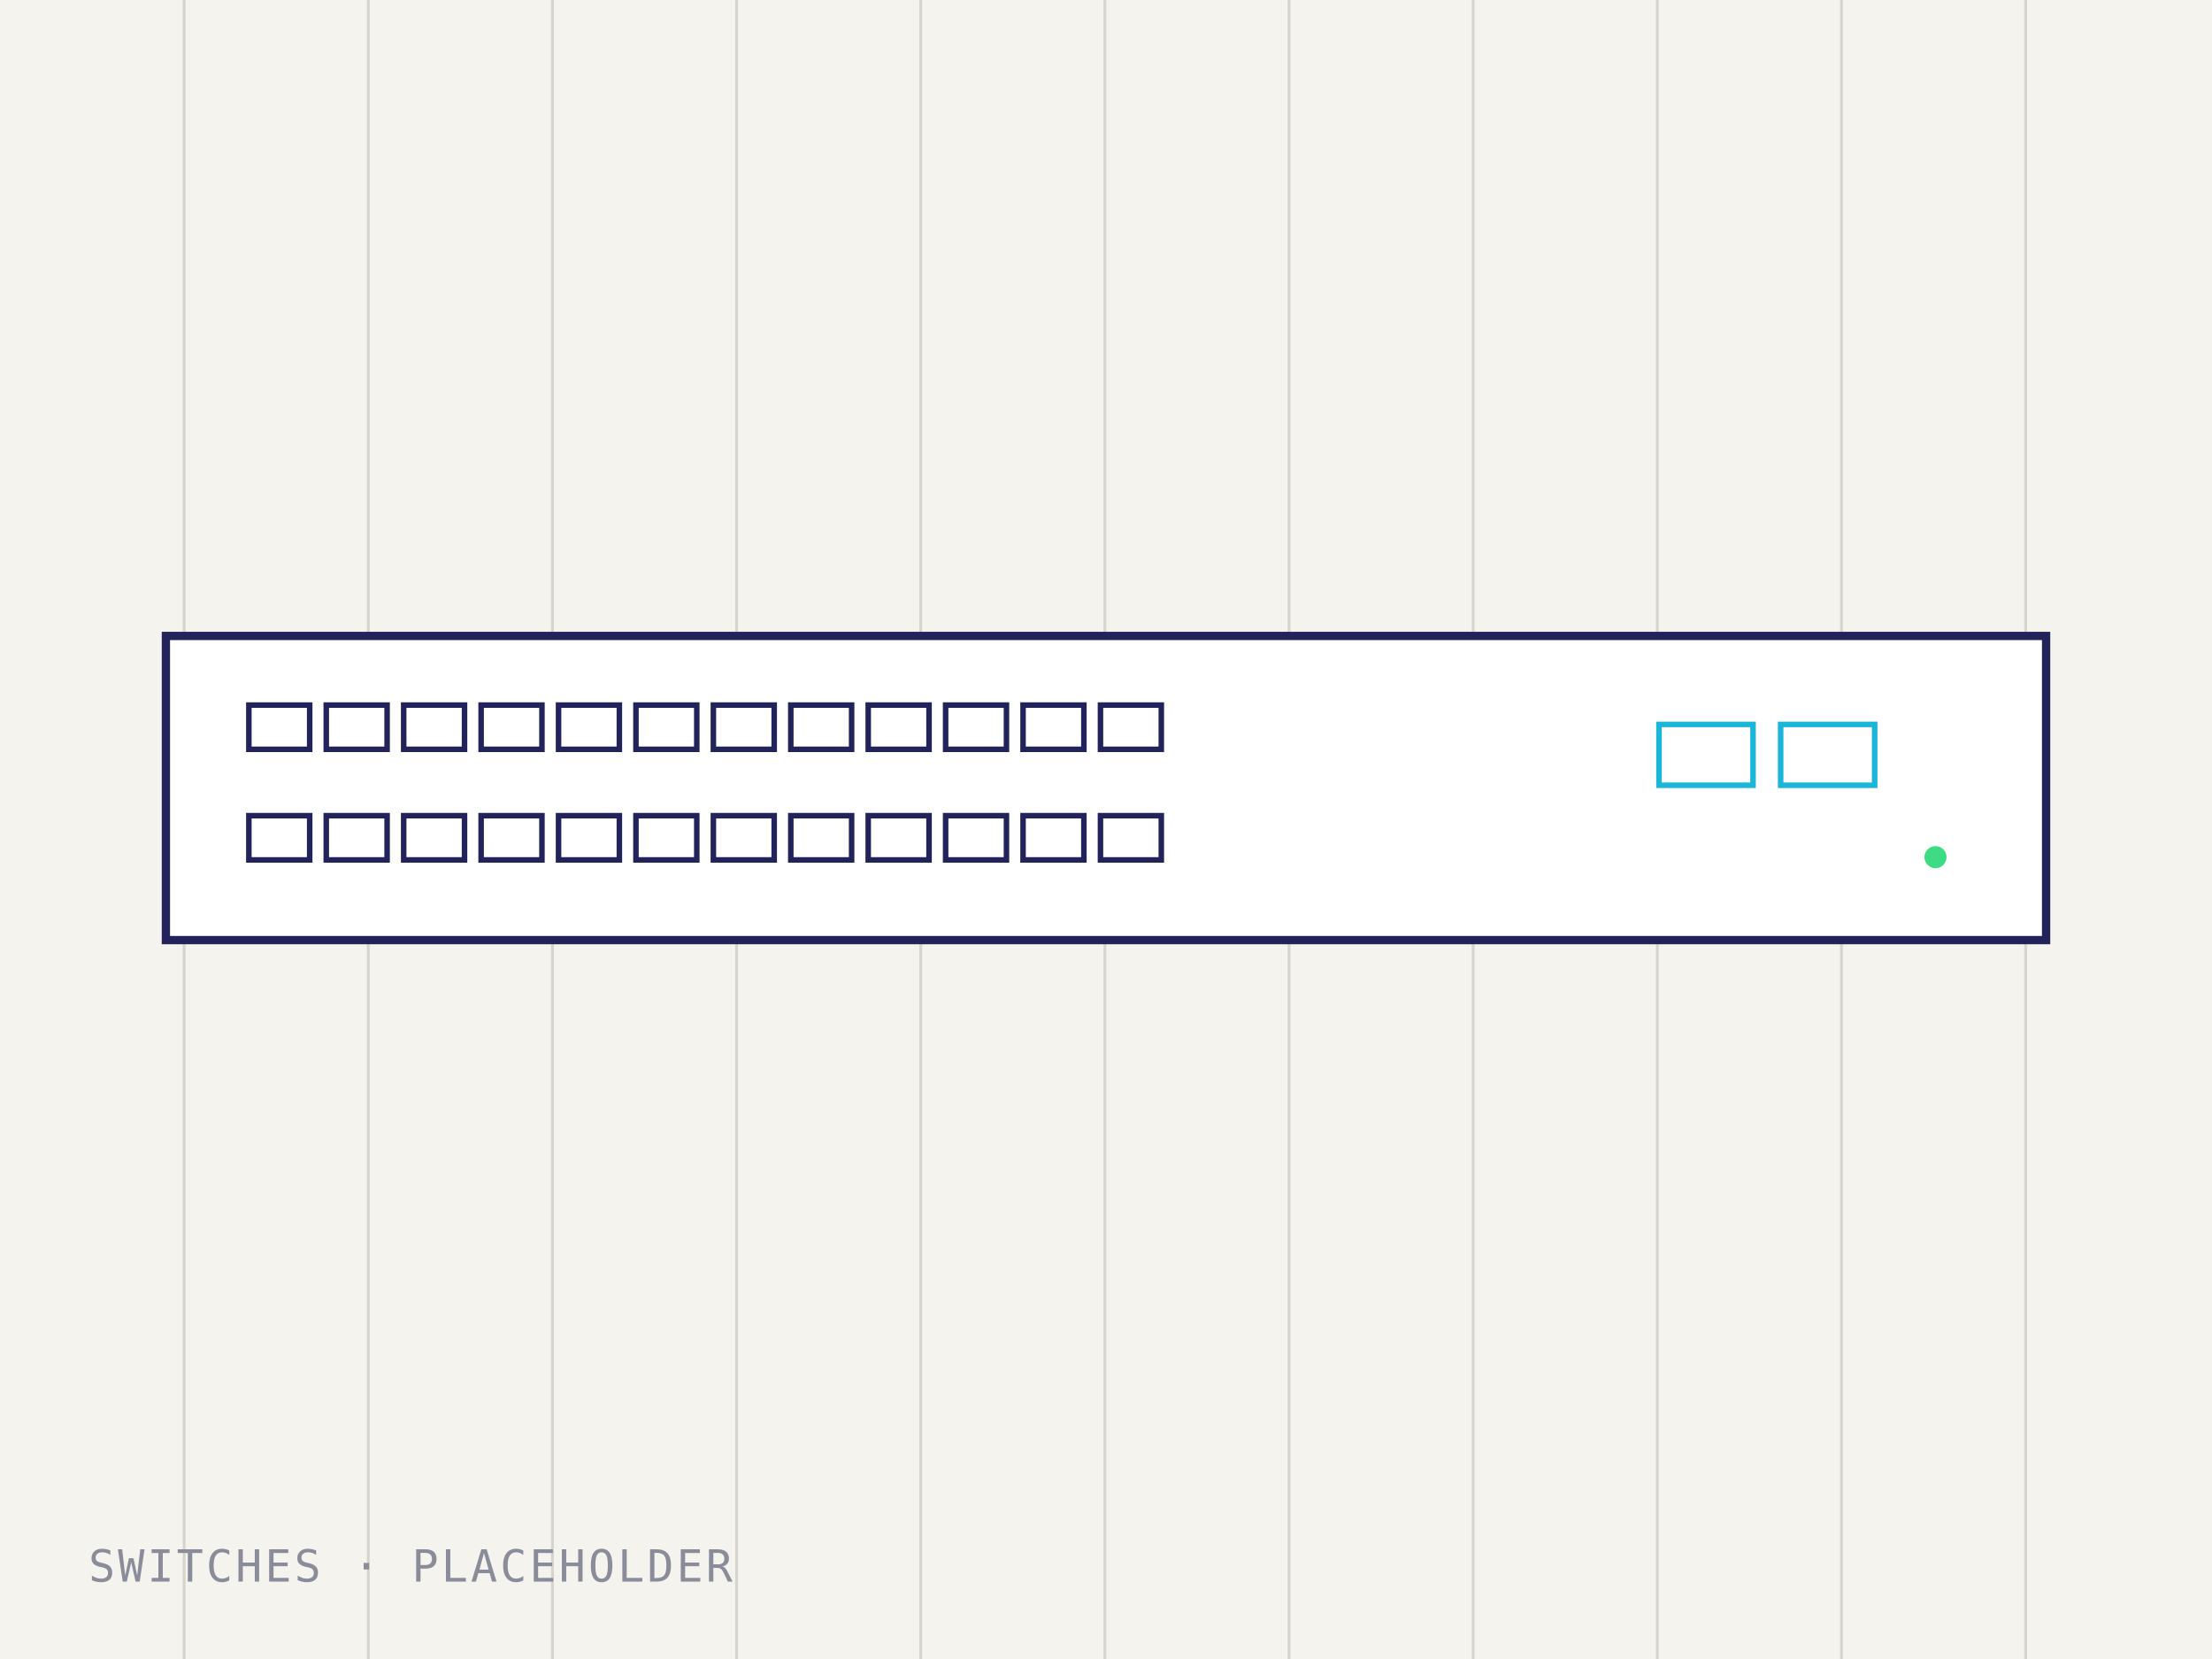
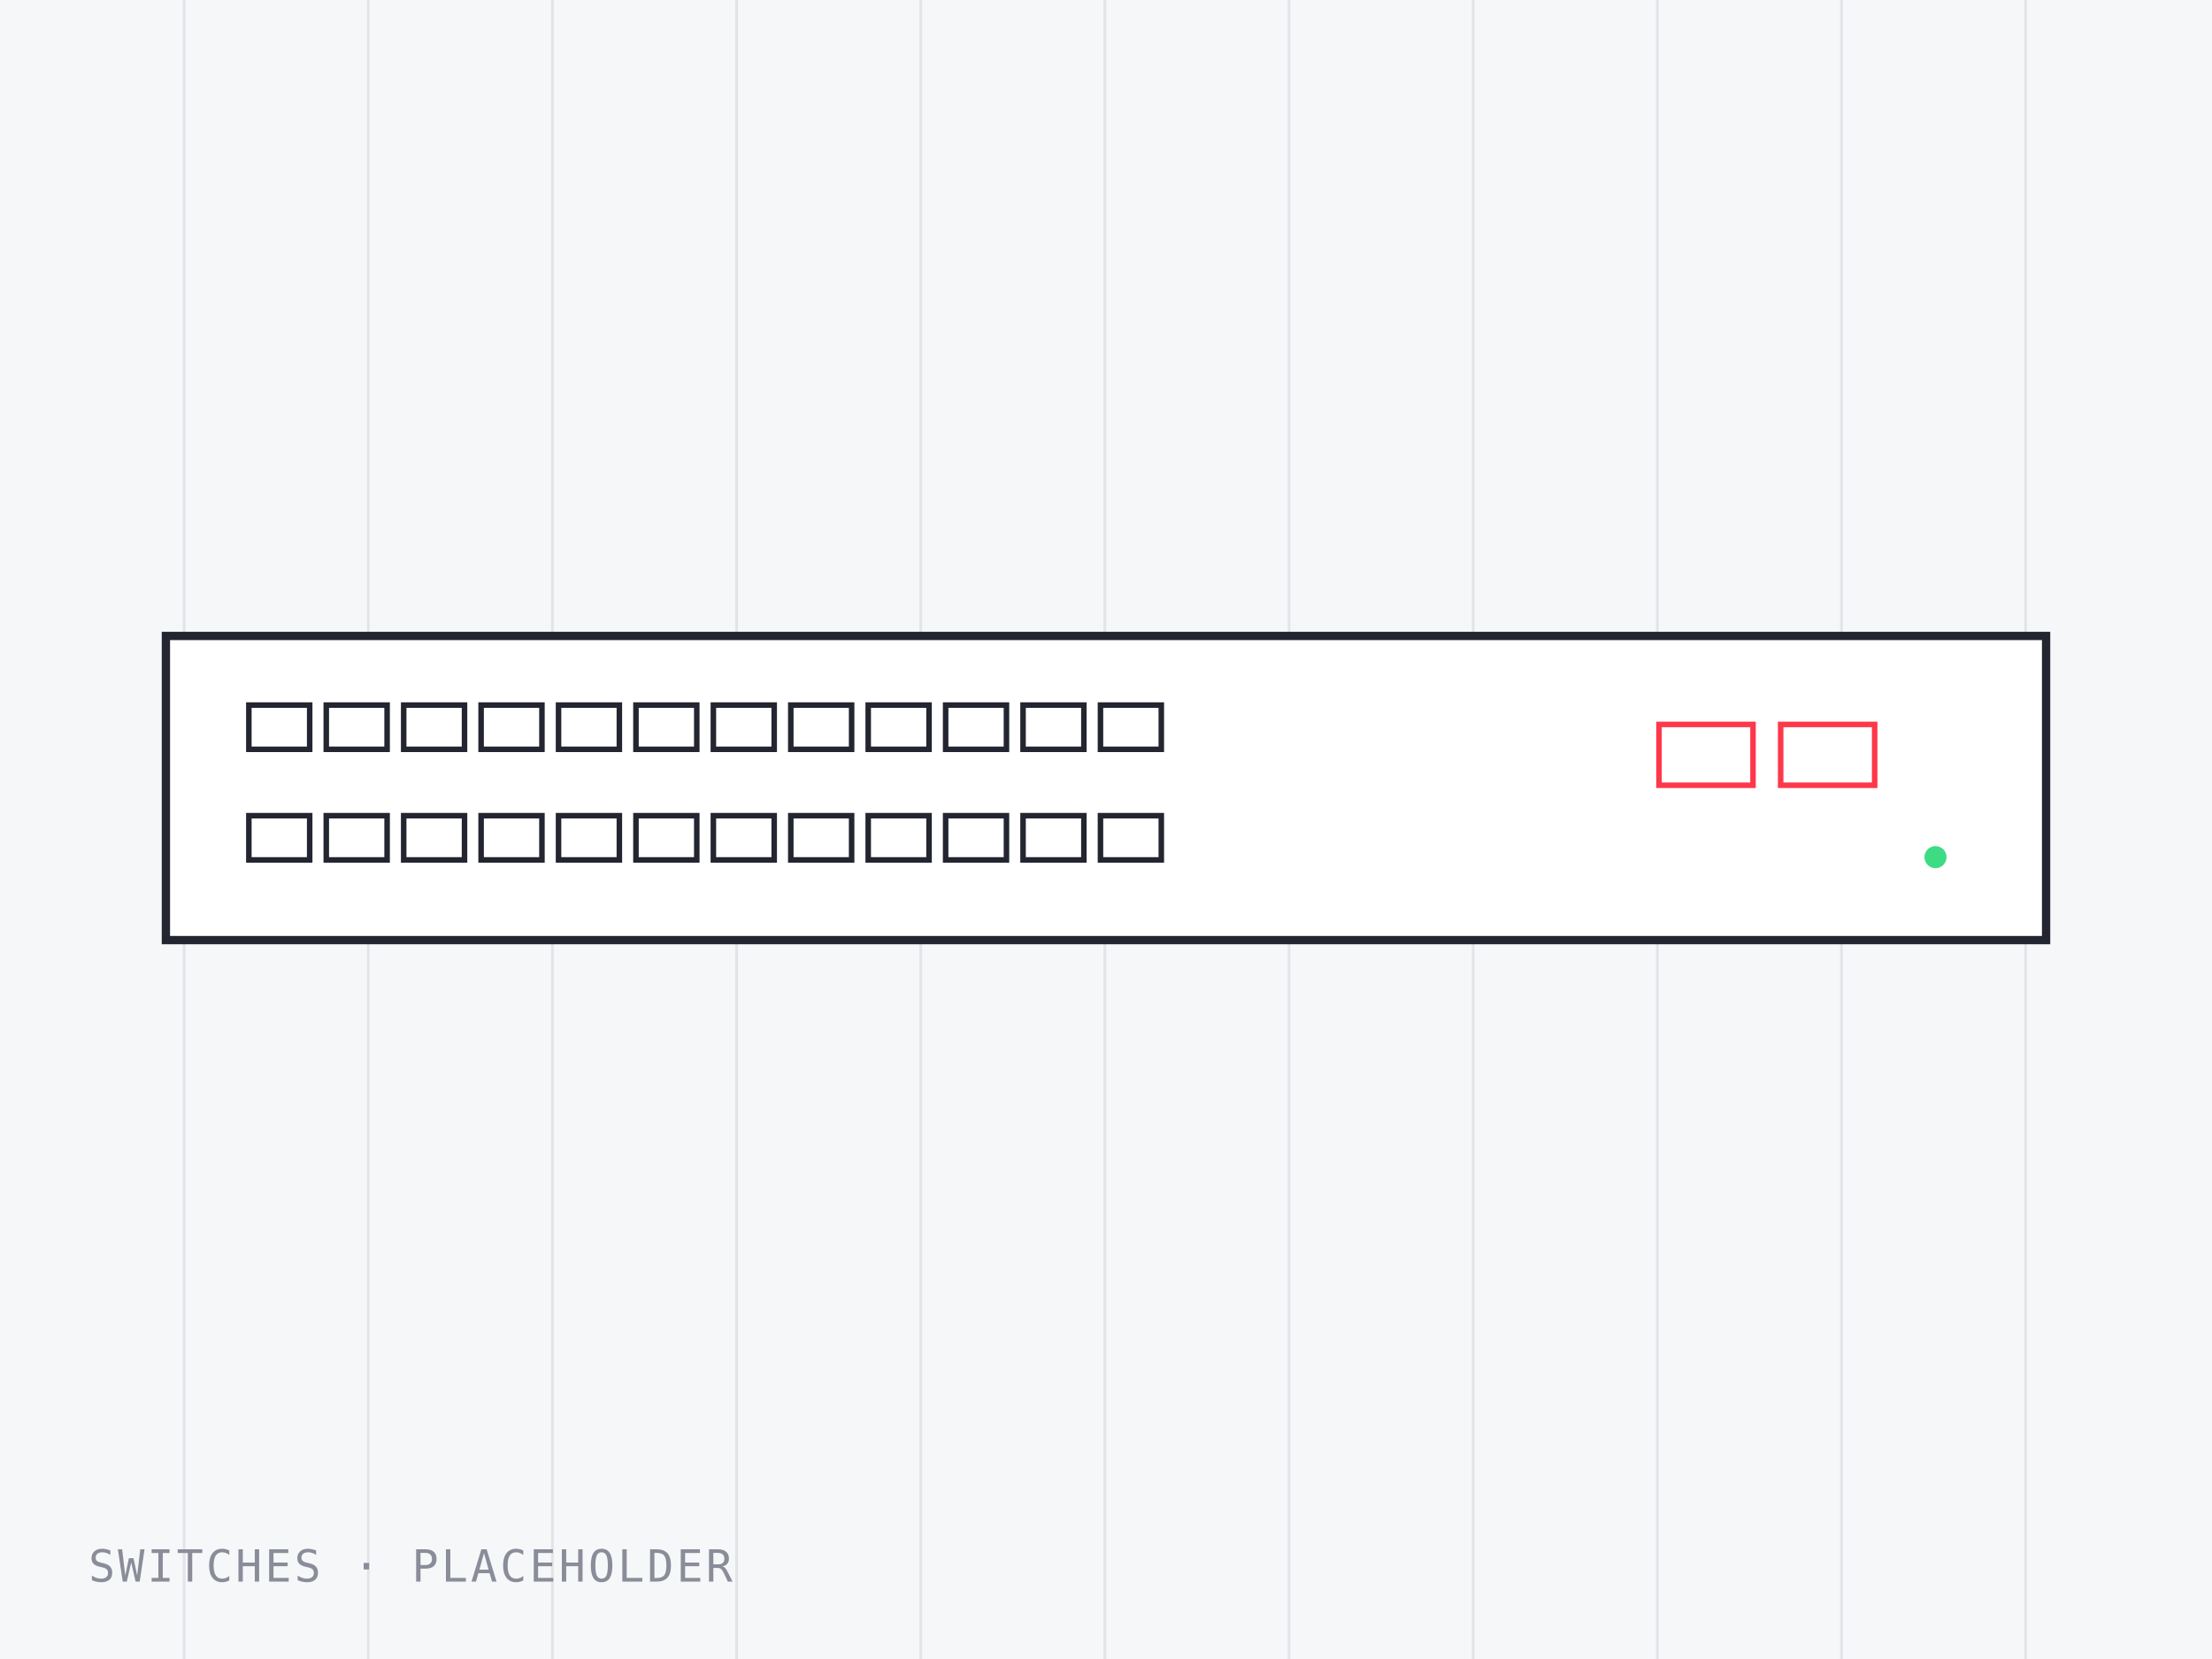
<svg xmlns="http://www.w3.org/2000/svg" viewBox="0 0 800 600" width="800" height="600" role="img" aria-label="switches placeholder">
-   <rect width="800" height="600" fill="#F4F3EE" />
-   <line x1="66.6" y1="0" x2="66.6" y2="600" stroke="#D6D4CB" stroke-width="1" />
-   <line x1="133.2" y1="0" x2="133.2" y2="600" stroke="#D6D4CB" stroke-width="1" />
-   <line x1="199.8" y1="0" x2="199.8" y2="600" stroke="#D6D4CB" stroke-width="1" />
-   <line x1="266.4" y1="0" x2="266.4" y2="600" stroke="#D6D4CB" stroke-width="1" />
-   <line x1="333" y1="0" x2="333" y2="600" stroke="#D6D4CB" stroke-width="1" />
-   <line x1="399.6" y1="0" x2="399.6" y2="600" stroke="#D6D4CB" stroke-width="1" />
-   <line x1="466.2" y1="0" x2="466.2" y2="600" stroke="#D6D4CB" stroke-width="1" />
-   <line x1="532.8" y1="0" x2="532.8" y2="600" stroke="#D6D4CB" stroke-width="1" />
-   <line x1="599.4" y1="0" x2="599.4" y2="600" stroke="#D6D4CB" stroke-width="1" />
-   <line x1="666" y1="0" x2="666" y2="600" stroke="#D6D4CB" stroke-width="1" />
-   <line x1="732.6" y1="0" x2="732.6" y2="600" stroke="#D6D4CB" stroke-width="1" />
-   <rect x="60" y="230" width="680" height="110" fill="#fff" stroke="#23235B" stroke-width="3" />
-   <rect x="90" y="255" width="22" height="16" fill="none" stroke="#23235B" stroke-width="2" />
-   <rect x="118" y="255" width="22" height="16" fill="none" stroke="#23235B" stroke-width="2" />
-   <rect x="146" y="255" width="22" height="16" fill="none" stroke="#23235B" stroke-width="2" />
-   <rect x="174" y="255" width="22" height="16" fill="none" stroke="#23235B" stroke-width="2" />
-   <rect x="202" y="255" width="22" height="16" fill="none" stroke="#23235B" stroke-width="2" />
-   <rect x="230" y="255" width="22" height="16" fill="none" stroke="#23235B" stroke-width="2" />
-   <rect x="258" y="255" width="22" height="16" fill="none" stroke="#23235B" stroke-width="2" />
-   <rect x="286" y="255" width="22" height="16" fill="none" stroke="#23235B" stroke-width="2" />
-   <rect x="314" y="255" width="22" height="16" fill="none" stroke="#23235B" stroke-width="2" />
-   <rect x="342" y="255" width="22" height="16" fill="none" stroke="#23235B" stroke-width="2" />
-   <rect x="370" y="255" width="22" height="16" fill="none" stroke="#23235B" stroke-width="2" />
-   <rect x="398" y="255" width="22" height="16" fill="none" stroke="#23235B" stroke-width="2" />
-   <rect x="90" y="295" width="22" height="16" fill="none" stroke="#23235B" stroke-width="2" />
-   <rect x="118" y="295" width="22" height="16" fill="none" stroke="#23235B" stroke-width="2" />
-   <rect x="146" y="295" width="22" height="16" fill="none" stroke="#23235B" stroke-width="2" />
-   <rect x="174" y="295" width="22" height="16" fill="none" stroke="#23235B" stroke-width="2" />
-   <rect x="202" y="295" width="22" height="16" fill="none" stroke="#23235B" stroke-width="2" />
-   <rect x="230" y="295" width="22" height="16" fill="none" stroke="#23235B" stroke-width="2" />
-   <rect x="258" y="295" width="22" height="16" fill="none" stroke="#23235B" stroke-width="2" />
-   <rect x="286" y="295" width="22" height="16" fill="none" stroke="#23235B" stroke-width="2" />
-   <rect x="314" y="295" width="22" height="16" fill="none" stroke="#23235B" stroke-width="2" />
-   <rect x="342" y="295" width="22" height="16" fill="none" stroke="#23235B" stroke-width="2" />
-   <rect x="370" y="295" width="22" height="16" fill="none" stroke="#23235B" stroke-width="2" />
-   <rect x="398" y="295" width="22" height="16" fill="none" stroke="#23235B" stroke-width="2" />
-   <rect x="600" y="262" width="34" height="22" fill="none" stroke="#19B6D8" stroke-width="2" />
-   <rect x="644" y="262" width="34" height="22" fill="none" stroke="#19B6D8" stroke-width="2" />
+   <rect width="800" height="600" fill="#F6F7F9" />
+   <line x1="66.6" y1="0" x2="66.6" y2="600" stroke="#E2E4E9" stroke-width="1" />
+   <line x1="133.2" y1="0" x2="133.2" y2="600" stroke="#E2E4E9" stroke-width="1" />
+   <line x1="199.8" y1="0" x2="199.8" y2="600" stroke="#E2E4E9" stroke-width="1" />
+   <line x1="266.4" y1="0" x2="266.4" y2="600" stroke="#E2E4E9" stroke-width="1" />
+   <line x1="333" y1="0" x2="333" y2="600" stroke="#E2E4E9" stroke-width="1" />
+   <line x1="399.6" y1="0" x2="399.6" y2="600" stroke="#E2E4E9" stroke-width="1" />
+   <line x1="466.2" y1="0" x2="466.2" y2="600" stroke="#E2E4E9" stroke-width="1" />
+   <line x1="532.8" y1="0" x2="532.8" y2="600" stroke="#E2E4E9" stroke-width="1" />
+   <line x1="599.4" y1="0" x2="599.4" y2="600" stroke="#E2E4E9" stroke-width="1" />
+   <line x1="666" y1="0" x2="666" y2="600" stroke="#E2E4E9" stroke-width="1" />
+   <line x1="732.6" y1="0" x2="732.6" y2="600" stroke="#E2E4E9" stroke-width="1" />
+   <rect x="60" y="230" width="680" height="110" fill="#fff" stroke="#232631" stroke-width="3" />
+   <rect x="90" y="255" width="22" height="16" fill="none" stroke="#232631" stroke-width="2" />
+   <rect x="118" y="255" width="22" height="16" fill="none" stroke="#232631" stroke-width="2" />
+   <rect x="146" y="255" width="22" height="16" fill="none" stroke="#232631" stroke-width="2" />
+   <rect x="174" y="255" width="22" height="16" fill="none" stroke="#232631" stroke-width="2" />
+   <rect x="202" y="255" width="22" height="16" fill="none" stroke="#232631" stroke-width="2" />
+   <rect x="230" y="255" width="22" height="16" fill="none" stroke="#232631" stroke-width="2" />
+   <rect x="258" y="255" width="22" height="16" fill="none" stroke="#232631" stroke-width="2" />
+   <rect x="286" y="255" width="22" height="16" fill="none" stroke="#232631" stroke-width="2" />
+   <rect x="314" y="255" width="22" height="16" fill="none" stroke="#232631" stroke-width="2" />
+   <rect x="342" y="255" width="22" height="16" fill="none" stroke="#232631" stroke-width="2" />
+   <rect x="370" y="255" width="22" height="16" fill="none" stroke="#232631" stroke-width="2" />
+   <rect x="398" y="255" width="22" height="16" fill="none" stroke="#232631" stroke-width="2" />
+   <rect x="90" y="295" width="22" height="16" fill="none" stroke="#232631" stroke-width="2" />
+   <rect x="118" y="295" width="22" height="16" fill="none" stroke="#232631" stroke-width="2" />
+   <rect x="146" y="295" width="22" height="16" fill="none" stroke="#232631" stroke-width="2" />
+   <rect x="174" y="295" width="22" height="16" fill="none" stroke="#232631" stroke-width="2" />
+   <rect x="202" y="295" width="22" height="16" fill="none" stroke="#232631" stroke-width="2" />
+   <rect x="230" y="295" width="22" height="16" fill="none" stroke="#232631" stroke-width="2" />
+   <rect x="258" y="295" width="22" height="16" fill="none" stroke="#232631" stroke-width="2" />
+   <rect x="286" y="295" width="22" height="16" fill="none" stroke="#232631" stroke-width="2" />
+   <rect x="314" y="295" width="22" height="16" fill="none" stroke="#232631" stroke-width="2" />
+   <rect x="342" y="295" width="22" height="16" fill="none" stroke="#232631" stroke-width="2" />
+   <rect x="370" y="295" width="22" height="16" fill="none" stroke="#232631" stroke-width="2" />
+   <rect x="398" y="295" width="22" height="16" fill="none" stroke="#232631" stroke-width="2" />
+   <rect x="600" y="262" width="34" height="22" fill="none" stroke="#FD384A" stroke-width="2" />
+   <rect x="644" y="262" width="34" height="22" fill="none" stroke="#FD384A" stroke-width="2" />
  <circle cx="700" cy="310" r="4" fill="#3DDC84" />
  <text x="32" y="572" font-family="ui-monospace, monospace" font-size="16" fill="#8A8D99" letter-spacing="1">SWITCHES · PLACEHOLDER</text>
</svg>
